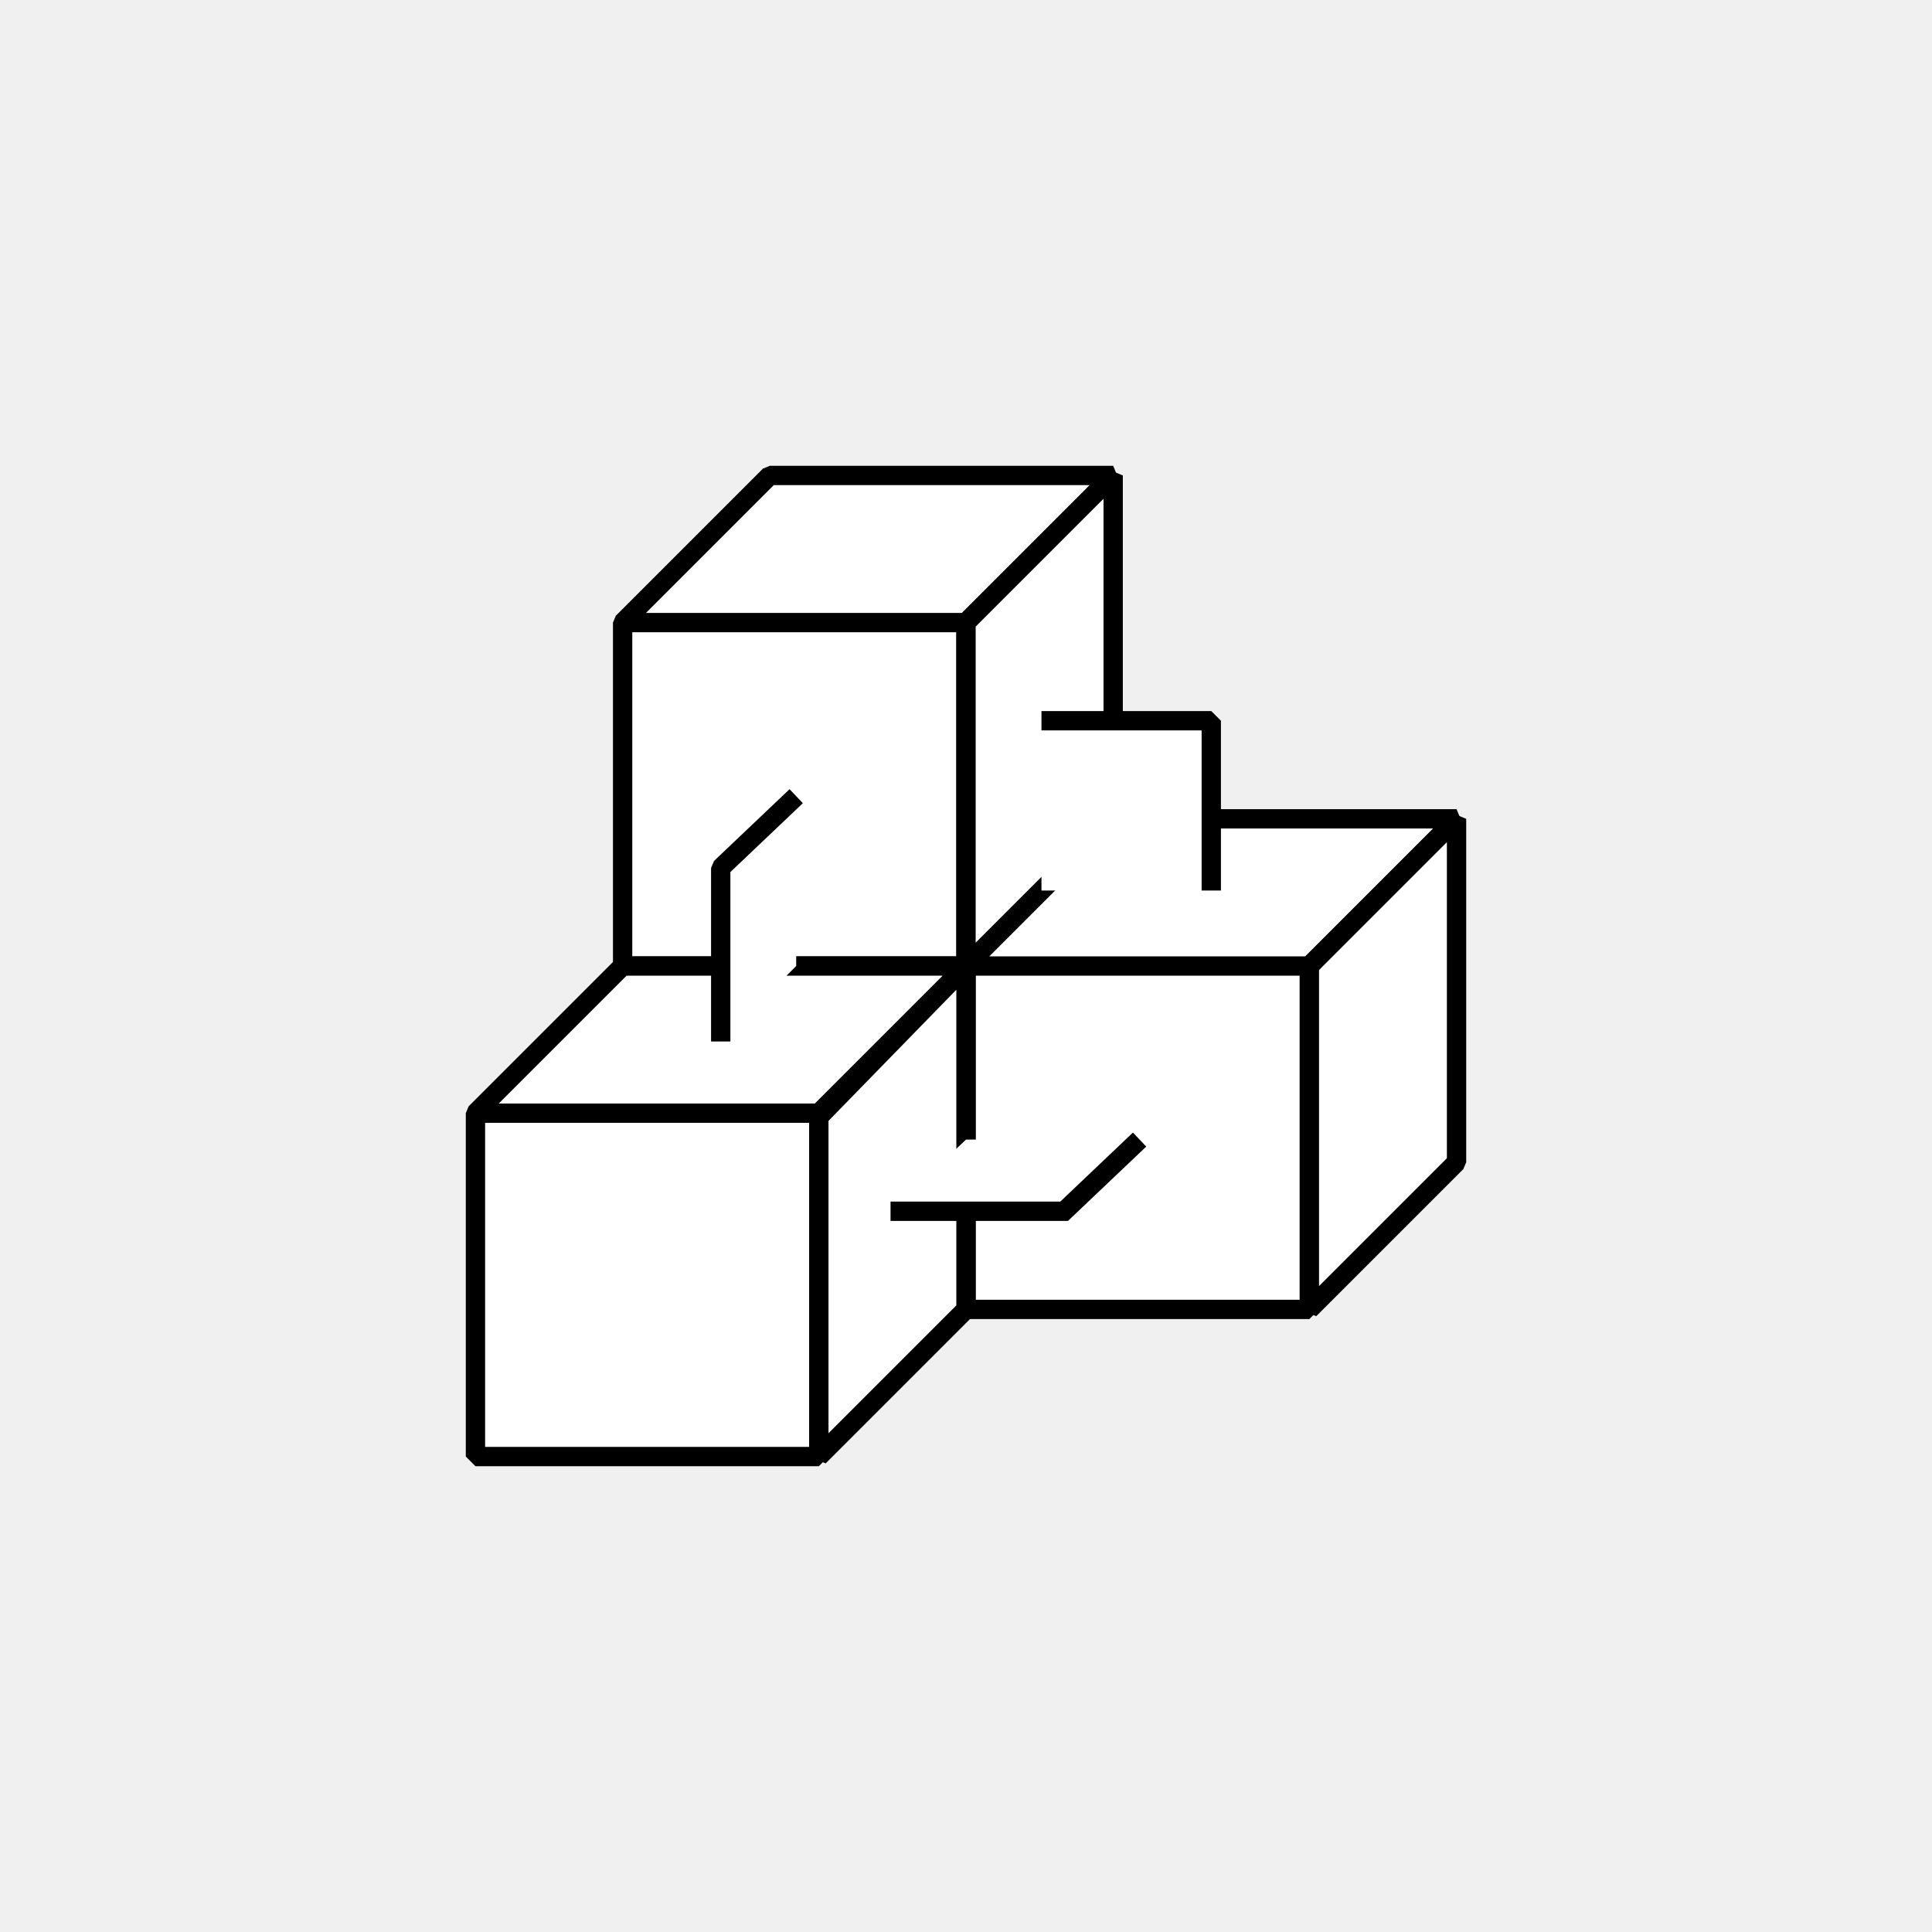
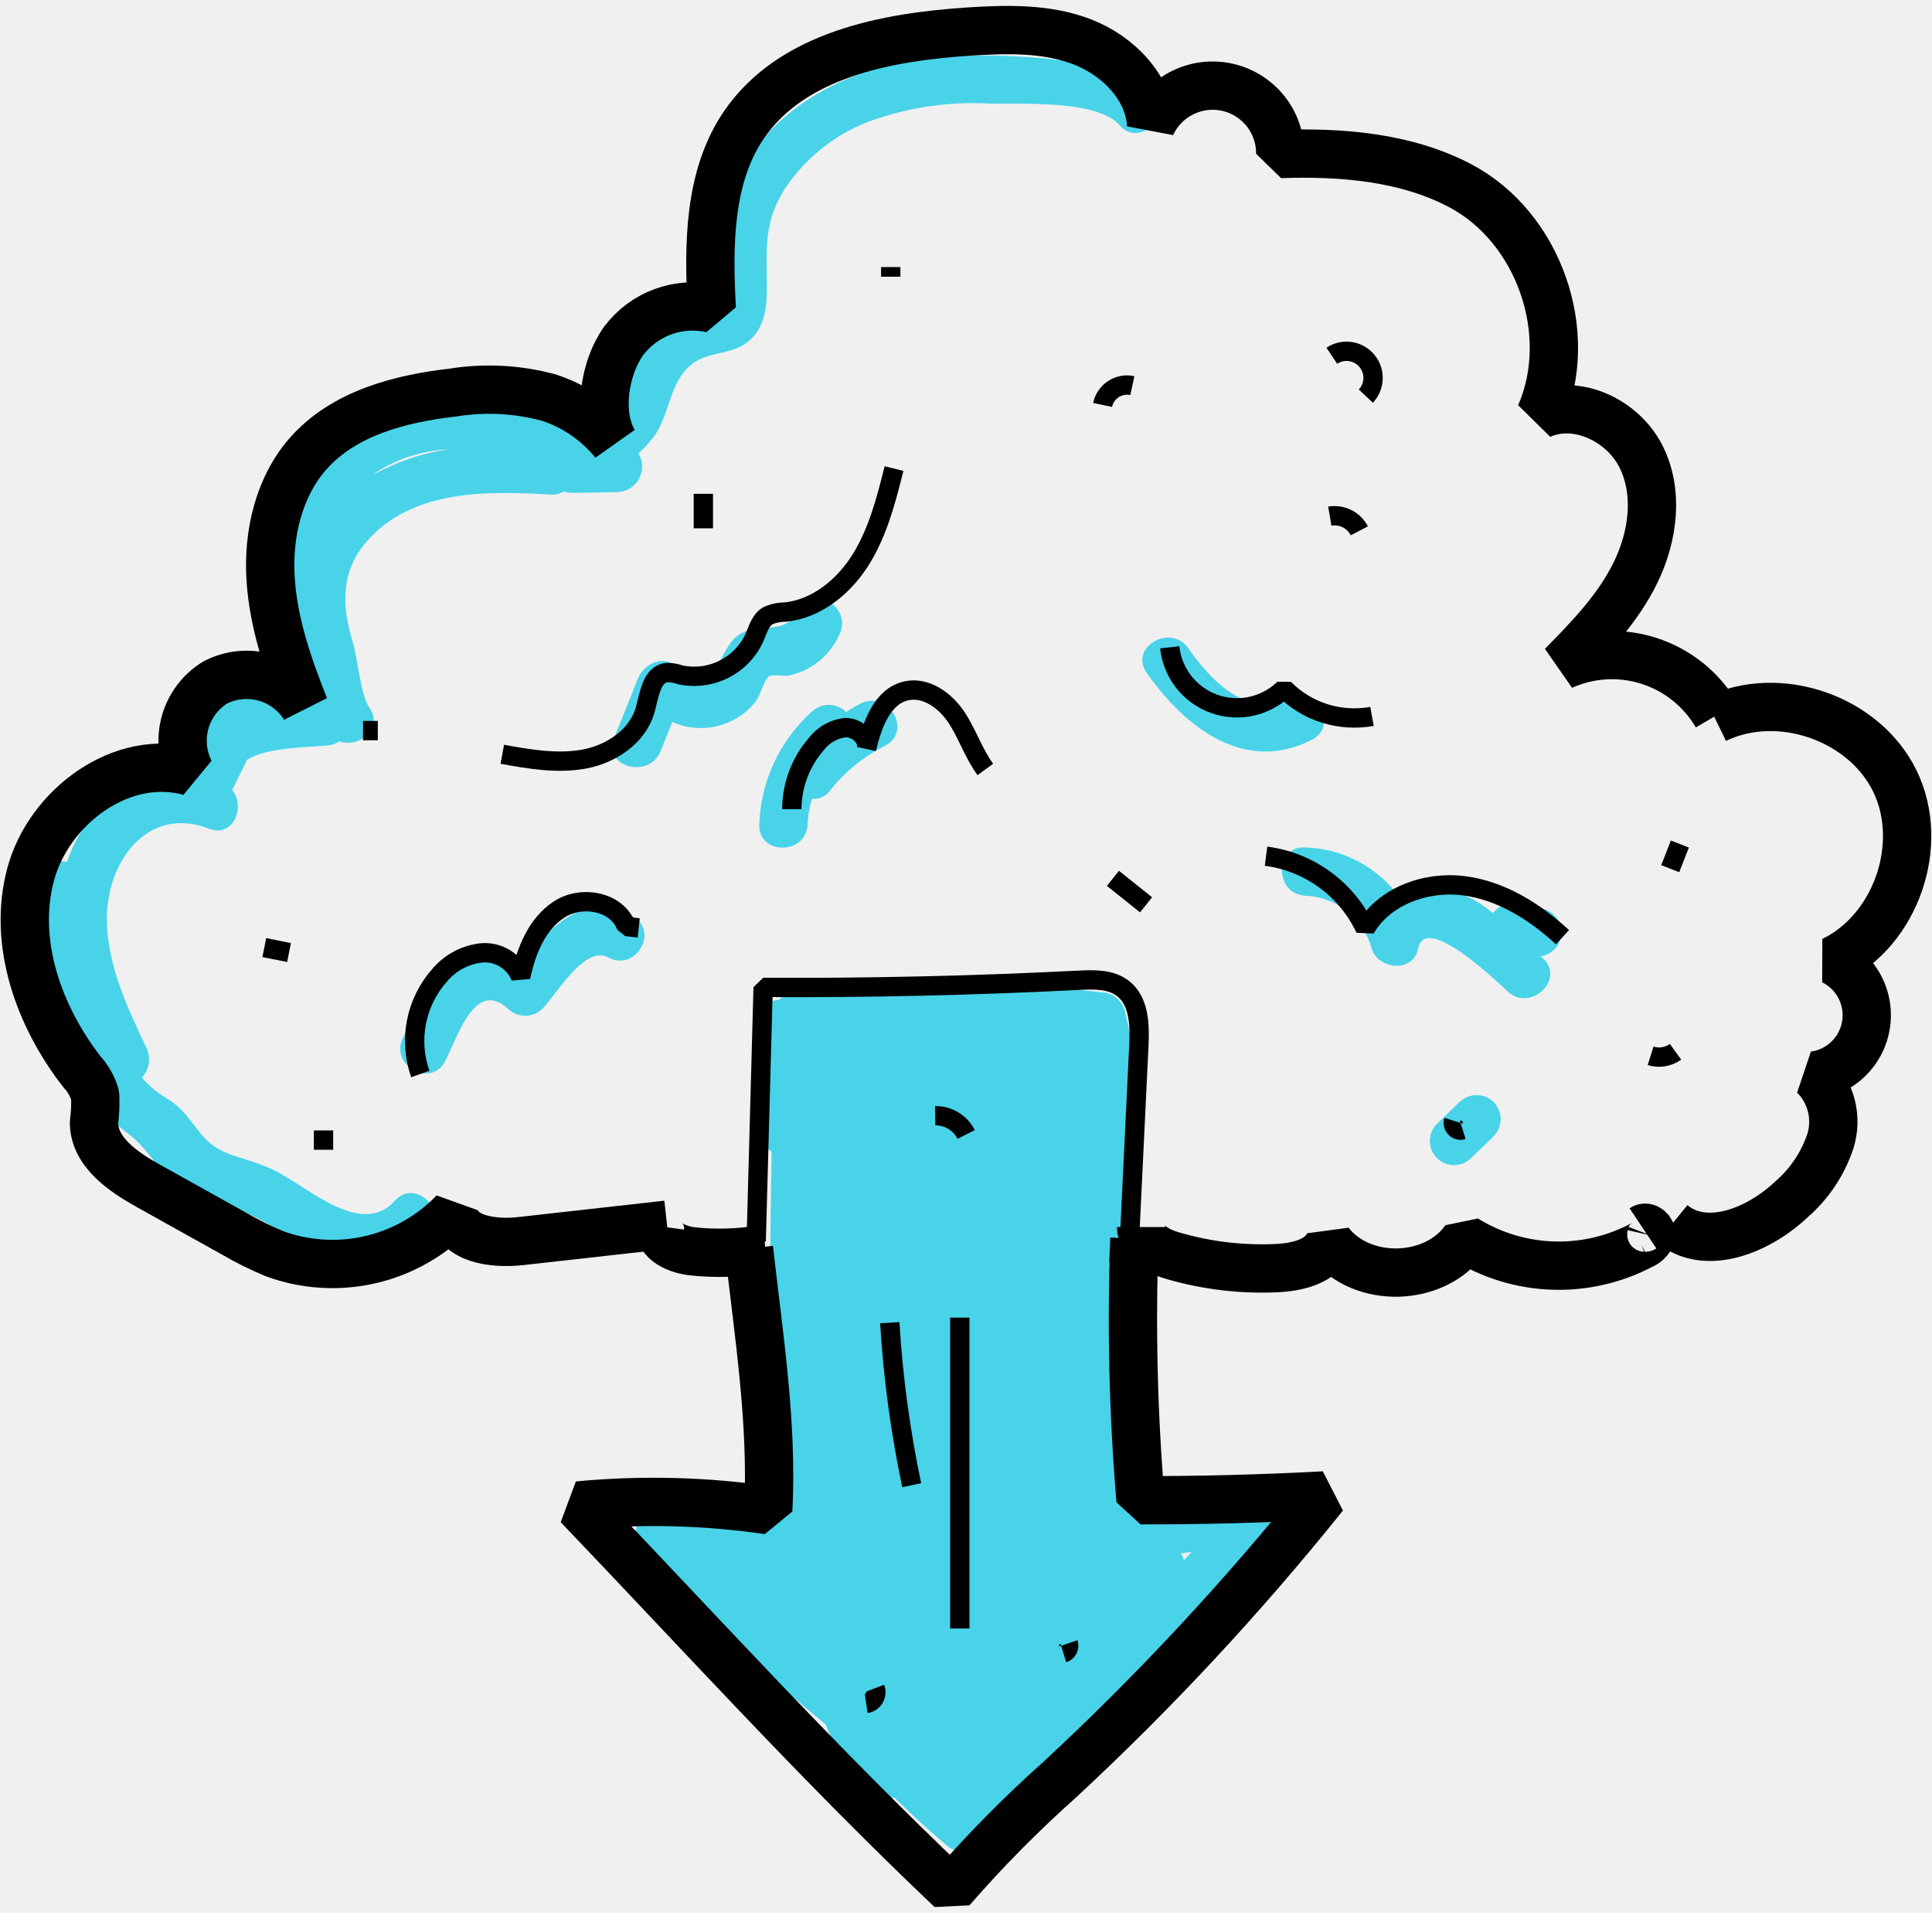
- <svg xmlns="http://www.w3.org/2000/svg" viewBox="0 0 512 512" stroke-width="1%">
-   <style>.st1{stroke:#000;stroke-miterlimit:0}.st1,.st2{fill:#fff}</style>
-   <path class="st1" d="M165 256h91v-91l39-39h-91l-39 39v91zm0-91h91-91z" />
-   <path class="st1" d="M295 126v91l-39 39v-91zm-39 221h91v-91l39-39h-91l-39 39v91zm0-91h91-91z" />
-   <path class="st1" d="M386 217v91l-39 39v-91zM126 386h91v-91l39-39h-91l-39 39v91zm0-91h91-91z" />
-   <path class="st1" d="M256 256v91l-39 39v-90z" />
-   <path class="st2" d="M191 276v-46l20-19v45z" />
-   <path class="st1" d="M211 211l-20 19v46" />
-   <g>
-     <path class="st2" d="M276 191h45v45h-45z" />
-     <path class="st1" d="M276 191h45v45" />
-   </g>
-   <g>
-     <path class="st2" d="M302 302l-20 19h-46l20-19z" />
-     <path fill="none" stroke="#000" stroke-miterlimit="10" d="M302 302l-20 19h-46" />
-   </g>
+ <svg xmlns="http://www.w3.org/2000/svg" width="200" height="198" viewBox="0 0 200 198" fill="none">
+   <path d="M65.47 94.83C60.36 92.1 57.22 95.89 54.12 99.33C52.33 98.13 50.32 97.45 48.12 98.33C44.78 99.73 43.29 104.46 41.75 107.33C40.21 110.2 44.57 112.7 46.07 109.85C47.4 107.34 49.14 101.26 52.6 104.42C53.075 104.878 53.71 105.134 54.37 105.134C55.03 105.134 55.665 104.878 56.14 104.42C57.53 103.02 60.53 97.78 62.94 99.08C65.78 100.67 68.31 96.35 65.47 94.83Z" fill="#48D3E9" />
+   <path d="M119.42 9.41C117.42 7.02 114.55 6.81 111.58 6.46C106.753 5.762 101.866 5.574 97 5.9C89.55 6.62 82.41 9.59 77.85 15.75C75.927 18.274 74.706 21.262 74.31 24.41C74.238 26 74.272 27.594 74.41 29.18C74.41 31.81 74.2 31.09 72.09 31.42C70.754 31.635 69.497 32.196 68.445 33.047C67.392 33.897 66.58 35.009 66.09 36.27C65.21 38.16 64.97 40.27 63.75 41.99C63.373 42.518 62.937 43.001 62.45 43.43C62.254 43.153 61.999 42.923 61.702 42.758C61.406 42.593 61.076 42.496 60.738 42.475C60.399 42.454 60.06 42.509 59.745 42.636C59.431 42.763 59.149 42.959 58.92 43.21C50.42 41.03 40.75 40.05 33.85 46.53C26.51 53.43 27.85 63.95 31.48 72.36L30.2 72.51C29.778 71.732 29.102 71.122 28.285 70.781C27.468 70.441 26.559 70.391 25.71 70.64C23.57 71.24 22.23 73.48 21.2 75.73C20.02 76.91 19.343 78.501 19.31 80.17C16.758 80.129 14.253 80.861 12.124 82.269C9.995 83.677 8.341 85.695 7.38 88.06C7.21 88.45 7.08 88.83 6.94 89.22C6.587 89.124 6.216 89.112 5.858 89.186C5.499 89.26 5.163 89.417 4.877 89.645C4.591 89.873 4.362 90.165 4.21 90.498C4.057 90.831 3.986 91.194 4 91.56C3.937 94.999 4.472 98.424 5.58 101.68C6.377 105.192 7.523 108.615 9 111.9C9.88 114.062 11.344 115.935 13.23 117.31C15.04 118.66 15.72 120.13 17.33 121.66C18.894 122.929 20.712 123.849 22.66 124.36C26.13 125.57 28.75 127.31 31.98 128.99C36.1 131.14 41.09 131.53 44.41 127.82C46.55 125.43 43.02 121.88 40.87 124.28C37.31 128.28 31.5 122.49 28.08 120.98C26.75 120.39 25.35 119.98 23.98 119.54C21.48 118.63 20.98 117.54 19.37 115.54C18.716 114.738 17.924 114.061 17.03 113.54C16.155 112.994 15.366 112.32 14.69 111.54C15.058 111.144 15.302 110.648 15.39 110.115C15.479 109.582 15.41 109.034 15.19 108.54C13.11 104.1 10.81 99.34 11.09 94.3C11.41 88.69 15.58 83.42 21.62 85.77C24.15 86.77 25.46 83.48 24.03 81.77L25.58 78.63C27.79 77.27 32.29 77.35 34 77.15C34.404 77.099 34.791 76.955 35.13 76.73C37.13 77.47 39.75 75.41 38.24 73.26C37.34 71.97 37.01 68.12 36.53 66.51C35.35 62.65 35.25 59.13 38 56C42.68 50.65 50.47 50.8 57 51.19C57.483 51.227 57.966 51.112 58.38 50.86C58.661 50.967 58.959 51.021 59.26 51.02L64 50.93C64.453 50.901 64.89 50.756 65.27 50.508C65.65 50.261 65.96 49.92 66.17 49.518C66.38 49.116 66.483 48.667 66.469 48.214C66.455 47.76 66.325 47.318 66.09 46.93C66.632 46.441 67.131 45.906 67.58 45.33C69.03 43.44 69.16 41.1 70.33 39.18C72.54 35.54 75.87 37.48 78.14 34.65C79.39 33.11 79.4 31.05 79.38 29.17C79.33 25.56 79.16 22.87 81.17 19.66C83.204 16.546 86.137 14.126 89.58 12.72C93.675 11.159 98.054 10.477 102.43 10.72C105.77 10.78 113.65 10.34 115.89 12.95C118 15.39 121.5 11.84 119.42 9.41ZM38.55 49.18C38.8 49 39.03 48.82 39.3 48.65C41.48 47.355 43.946 46.616 46.48 46.5C43.694 46.899 41.006 47.807 38.55 49.18V49.18Z" fill="#48D3E9" />
+   <path d="M82.62 63.17C81.25 66.04 78.26 64.17 76.2 65.92C74.14 67.67 73.85 73.06 70.2 69.16C68.79 67.66 66.68 68.62 66.02 70.27L63.57 76.4C62.37 79.4 67.21 80.68 68.39 77.73L69.59 74.73C71.039 75.373 72.657 75.525 74.201 75.164C75.744 74.803 77.127 73.949 78.14 72.73C78.68 72.1 79.05 70.44 79.61 70C79.9 69.77 81.18 70 81.61 69.93C82.764 69.694 83.844 69.186 84.763 68.448C85.681 67.711 86.41 66.766 86.89 65.69C88.32 62.81 84 60.27 82.62 63.17Z" fill="#48D3E9" />
+   <path d="M89.1 72.82C88.582 73.085 88.078 73.375 87.59 73.69C87.13 73.235 86.514 72.972 85.868 72.955C85.221 72.938 84.592 73.169 84.11 73.6C82.445 75.078 81.097 76.879 80.15 78.894C79.203 80.908 78.675 83.095 78.6 85.32C78.46 88.54 83.46 88.53 83.6 85.32C83.641 84.425 83.792 83.538 84.05 82.68C84.371 82.71 84.695 82.664 84.996 82.546C85.297 82.428 85.565 82.241 85.78 82C87.341 79.978 89.337 78.334 91.62 77.19C94.5 75.69 92 71.37 89.1 72.82Z" fill="#48D3E9" />
+   <path d="M133.28 72.25C129.03 74.43 125.21 70.25 123.02 67.1C121.19 64.49 116.85 66.98 118.7 69.63C122.61 75.22 128.81 80.15 135.8 76.57C138.67 75.1 136.14 70.79 133.28 72.25Z" fill="#48D3E9" />
+   <path d="M159.79 94.07L157.24 93.52C156.741 93.414 156.223 93.451 155.745 93.628C155.267 93.805 154.849 94.115 154.54 94.52C152.92 93.107 150.921 92.199 148.79 91.91C147.414 91.812 146.04 92.133 144.85 92.83C143.723 91.292 142.259 90.032 140.572 89.145C138.884 88.257 137.016 87.767 135.11 87.71C131.9 87.53 131.91 92.53 135.11 92.71C136.69 92.763 138.212 93.322 139.451 94.305C140.689 95.288 141.579 96.643 141.99 98.17C142.66 100.38 146.32 100.72 146.81 98.17C147.55 94.27 155.62 102.22 156.12 102.66C158.53 104.78 162.12 101.25 159.66 99.13L159.47 98.96C159.954 98.908 160.41 98.71 160.778 98.392C161.146 98.074 161.409 97.651 161.53 97.18C161.712 96.537 161.63 95.848 161.304 95.265C160.978 94.681 160.433 94.252 159.79 94.07V94.07Z" fill="#48D3E9" />
+   <path d="M154.63 114.06C154.155 113.602 153.52 113.346 152.86 113.346C152.2 113.346 151.565 113.602 151.09 114.06L148.75 116.32C148.518 116.552 148.333 116.828 148.207 117.132C148.082 117.436 148.017 117.761 148.017 118.09C148.017 118.419 148.082 118.744 148.207 119.048C148.333 119.352 148.518 119.628 148.75 119.86C148.982 120.092 149.258 120.277 149.562 120.403C149.866 120.528 150.191 120.593 150.52 120.593C150.849 120.593 151.174 120.528 151.478 120.403C151.782 120.277 152.058 120.092 152.29 119.86L154.63 117.6C155.091 117.126 155.348 116.491 155.348 115.83C155.348 115.169 155.091 114.534 154.63 114.06V114.06Z" fill="#48D3E9" />
+   <path d="M129.12 154.84L116.78 156.52C116.78 154.78 116.71 153.12 116.78 151.84C116.902 145.241 116.568 138.642 115.78 132.09C118.455 123.133 118.676 113.622 116.42 104.55C116.264 104.028 115.947 103.569 115.514 103.239C115.081 102.908 114.554 102.723 114.01 102.71C113.01 102.59 112.12 102.5 111.17 102.4C110.504 102.065 109.738 101.991 109.02 102.19C100.096 101.417 91.116 101.594 82.23 102.72C81.632 102.784 81.076 103.056 80.66 103.49C80.032 103.516 79.437 103.774 78.988 104.213C78.539 104.653 78.269 105.243 78.23 105.87C77.977 109.815 78.192 113.776 78.87 117.67C78.91 117.984 79.021 118.285 79.194 118.55C79.367 118.815 79.598 119.037 79.87 119.2C79.783 126.113 79.69 133.023 79.59 139.93C79.569 140.306 79.642 140.681 79.802 141.022C79.963 141.362 80.206 141.657 80.51 141.88C79.859 146.745 79.702 151.663 80.04 156.56L79.82 157.01C76.21 157.003 72.605 156.745 69.03 156.24C67.03 155.95 64.91 157.88 66.2 159.91C67.375 161.762 68.981 163.303 70.88 164.4C70.961 164.838 71.165 165.244 71.47 165.57C75.873 170.151 80.548 174.462 85.47 178.48C86.515 181.2 88.236 183.609 90.47 185.48C90.763 185.716 91.102 185.889 91.465 185.987C91.828 186.085 92.208 186.107 92.58 186.05C94.34 187.79 96.16 189.46 98.06 191.05C99.42 192.19 101.77 191.91 102.24 189.94C102.32 189.61 102.42 189.28 102.51 188.94C112.65 179.373 122.357 169.373 131.63 158.94C133.33 157 131.54 154.51 129.12 154.84ZM122.57 161.48C122.491 161.233 122.38 160.998 122.24 160.78L123.34 160.63L122.57 161.48Z" fill="#48D3E9" />
+   <path d="M177.58 74.44C184.13 71.25 192.98 74.31 196.16 80.85C199.34 87.39 196.29 96.25 189.74 99.43C190.949 100.028 191.934 100.997 192.551 102.197C193.168 103.396 193.383 104.761 193.166 106.092C192.949 107.423 192.311 108.649 191.345 109.59C190.379 110.532 189.136 111.138 187.8 111.32C188.674 112.19 189.294 113.283 189.59 114.48C189.886 115.677 189.848 116.933 189.48 118.11C188.708 120.432 187.326 122.504 185.48 124.11C182.14 127.29 176.68 129.59 173.1 126.68" stroke="black" stroke-width="5" stroke-linejoin="bevel" />
+   <path d="M69.05 126.76L53.86 128.46C51.07 128.77 47.21 128.26 47 125.46C44.654 127.905 41.647 129.614 38.345 130.378C35.044 131.141 31.591 130.927 28.41 129.76C26.943 129.152 25.52 128.444 24.15 127.64L15.43 122.78C12.76 121.3 9.74 119.25 9.73 116.19C9.854 115.249 9.894 114.298 9.85 113.35C9.586 112.449 9.117 111.62 8.48 110.93C4 105.16 1.29 97.55 3.17 90.51C5.05 83.47 12.66 77.87 19.67 79.87C18.865 78.285 18.687 76.455 19.17 74.745C19.654 73.034 20.764 71.569 22.28 70.64C23.859 69.823 25.687 69.631 27.402 70.101C29.116 70.572 30.59 71.671 31.53 73.18C29.82 68.89 28.29 64.47 28.01 59.87C27.73 55.27 28.85 50.42 31.89 46.96C35.56 42.79 41.36 41.26 46.89 40.63C50.196 40.099 53.577 40.277 56.81 41.15C59.469 42.013 61.821 43.628 63.58 45.8C61.79 42.88 62.58 38.02 64.58 35.26C65.617 33.89 67.027 32.848 68.641 32.259C70.255 31.67 72.004 31.559 73.68 31.94C73.34 25.38 73.32 18.31 77.04 12.88C82 5.68 91.69 3.82 100.4 3.26C104.33 3.01 108.4 2.92 112.06 4.34C115.72 5.76 118.95 9.01 119.17 12.94C119.839 11.483 120.989 10.3 122.426 9.589C123.862 8.878 125.5 8.682 127.064 9.033C128.628 9.385 130.025 10.262 131.019 11.519C132.014 12.776 132.548 14.337 132.53 15.94C138.88 15.72 145.53 16.26 151.14 19.21C159.31 23.5 163.14 34.5 159.45 42.94C163.21 41.23 167.97 43.51 169.85 47.2C171.73 50.89 171.16 55.44 169.34 59.2C167.52 62.96 164.62 65.96 161.71 68.91C164.538 67.635 167.738 67.453 170.693 68.398C173.648 69.344 176.147 71.35 177.71 74.03" stroke="black" stroke-width="5" stroke-linejoin="bevel" />
+   <path d="M118.13 127C118.13 128.63 119.95 129.58 121.52 130C124.997 131.004 128.615 131.426 132.23 131.25C134.35 131.14 136.82 130.56 137.63 128.6C140.97 132.91 148.57 132.71 151.68 128.24C154.402 129.93 157.518 130.878 160.72 130.99C163.921 131.102 167.097 130.375 169.93 128.88C170.158 128.793 170.364 128.659 170.537 128.487C170.709 128.315 170.843 128.108 170.93 127.88C171.04 127.4 170.47 126.88 170.08 127.14" stroke="black" stroke-width="5" stroke-linejoin="bevel" />
+   <path d="M68.34 126.93C68.13 128.48 70.09 129.33 71.64 129.51C74.079 129.779 76.543 129.702 78.96 129.28L77.53 129.23C78.53 138.08 80 147.41 79.53 156.31C73.013 155.362 66.406 155.198 59.85 155.82C72.85 169.41 84.85 182.66 98.47 195.57C101.967 191.544 105.718 187.747 109.7 184.2C119.534 175.079 128.682 165.246 137.07 154.78C130.75 155.12 124.417 155.287 118.07 155.28C117.31 146.278 117.1 137.238 117.44 128.21L117.32 130.76" stroke="black" stroke-width="5" stroke-linejoin="bevel" />
+   <path d="M78.28 128.48L79 102.2C89.887 102.26 100.773 102.013 111.66 101.46C113.25 101.38 114.99 101.33 116.25 102.31C117.95 103.62 118 106.12 117.89 108.31L116.78 131.31" stroke="black" stroke-width="2" stroke-linejoin="bevel" />
+   <path d="M52 78.07C54.79 78.58 57.66 79.07 60.45 78.57C63.24 78.07 66 76.23 66.78 73.5C67.22 71.96 67.43 69.8 69.02 69.61C69.487 69.603 69.951 69.68 70.39 69.84C71.92 70.175 73.519 69.977 74.921 69.278C76.324 68.58 77.445 67.423 78.1 66C78.46 65.18 78.7 64.21 79.47 63.74C80.039 63.483 80.656 63.35 81.28 63.35C84.59 63.02 87.42 60.66 89.16 57.83C90.9 55 91.74 51.72 92.55 48.5" stroke="black" stroke-width="2" stroke-linejoin="bevel" />
+   <path d="M121.09 67C121.229 68.306 121.732 69.546 122.542 70.579C123.352 71.613 124.436 72.397 125.671 72.844C126.906 73.29 128.241 73.38 129.525 73.104C130.809 72.827 131.988 72.195 132.93 71.28C134.1 72.461 135.54 73.34 137.125 73.84C138.711 74.34 140.394 74.446 142.03 74.15" stroke="black" stroke-width="2" stroke-linejoin="bevel" />
+   <path d="M161.75 97C158.87 94.35 155.38 92.15 151.49 91.67C147.6 91.19 143.3 92.74 141.33 96.12C140.387 94.107 138.952 92.364 137.157 91.053C135.362 89.742 133.265 88.905 131.06 88.62" stroke="black" stroke-width="2" stroke-linejoin="bevel" />
+   <path d="M43.51 111.16C42.9 109.433 42.764 107.574 43.115 105.777C43.467 103.98 44.294 102.309 45.51 100.94C46.618 99.627 48.191 98.796 49.9 98.62C50.746 98.559 51.589 98.768 52.308 99.218C53.027 99.667 53.584 100.333 53.9 101.12C54.46 98.43 55.57 95.63 57.9 94.12C60.23 92.61 63.9 93.3 64.84 95.9L66.12 96.04" stroke="black" stroke-width="2" stroke-linejoin="bevel" />
+   <path d="M114.14 41.91C114.21 41.576 114.345 41.259 114.538 40.978C114.731 40.696 114.978 40.456 115.264 40.27C115.55 40.084 115.871 39.956 116.206 39.895C116.542 39.833 116.886 39.838 117.22 39.91" stroke="black" stroke-width="2" stroke-linejoin="bevel" />
+   <path d="M102 79.64C100.78 77.97 100.14 75.95 99 74.23C97.86 72.51 95.86 71.06 93.84 71.5C91.32 72.05 90.29 75.02 89.7 77.5C89.92 76.33 88.7 75.28 87.5 75.31C86.91 75.378 86.341 75.564 85.825 75.858C85.31 76.152 84.859 76.547 84.5 77.02C82.874 78.886 81.976 81.275 81.97 83.75" stroke="black" stroke-width="2" stroke-linejoin="bevel" />
+   <path d="M115.21 90.91L118.64 93.65" stroke="black" stroke-width="2" stroke-linejoin="bevel" />
+   <path d="M150.48 116C150.439 116.131 150.435 116.27 150.467 116.403C150.5 116.536 150.568 116.658 150.665 116.755C150.762 116.852 150.884 116.92 151.017 116.953C151.15 116.985 151.289 116.981 151.42 116.94" stroke="black" stroke-width="2" stroke-linejoin="bevel" />
+   <path d="M170.87 109.28C171.303 109.417 171.762 109.45 172.21 109.377C172.658 109.304 173.083 109.127 173.45 108.86" stroke="black" stroke-width="2" stroke-linejoin="bevel" />
+   <path d="M172.9 89.91L173.9 87.36" stroke="black" stroke-width="2" stroke-linejoin="bevel" />
+   <path d="M92.21 28.64V27.64" stroke="black" stroke-width="2" stroke-linejoin="bevel" />
+   <path d="M72.81 54.68V51.11" stroke="black" stroke-width="2" stroke-linejoin="bevel" />
+   <path d="M39.11 75.62H37.58" stroke="black" stroke-width="2" stroke-linejoin="bevel" />
+   <path d="M29.92 98.59L27.36 98.08" stroke="black" stroke-width="2" stroke-linejoin="bevel" />
+   <path d="M33.49 117V119" stroke="black" stroke-width="2" stroke-linejoin="bevel" />
+   <path d="M96.81 115.48C97.473 115.47 98.126 115.647 98.693 115.99C99.26 116.333 99.72 116.828 100.02 117.42" stroke="black" stroke-width="2" stroke-linejoin="bevel" />
+   <path d="M92.11 136.9C92.451 142.555 93.21 148.177 94.38 153.72" stroke="black" stroke-width="2" stroke-linejoin="bevel" />
+   <path d="M99.36 136.38V168.55" stroke="black" stroke-width="2" stroke-linejoin="bevel" />
+   <path d="M110.59 170.09C110.624 170.189 110.638 170.294 110.631 170.398C110.623 170.503 110.595 170.605 110.547 170.698C110.5 170.792 110.434 170.874 110.354 170.942C110.273 171.009 110.18 171.059 110.08 171.09" stroke="black" stroke-width="2" stroke-linejoin="bevel" />
+   <path d="M90.59 174.73C90.653 174.894 90.679 175.071 90.665 175.247C90.651 175.422 90.598 175.592 90.51 175.745C90.422 175.897 90.301 176.028 90.155 176.128C90.01 176.227 89.844 176.293 89.67 176.32" stroke="black" stroke-width="2" stroke-linejoin="bevel" />
+   <path d="M137.87 36.82C138.433 36.446 139.113 36.292 139.782 36.388C140.45 36.484 141.06 36.822 141.495 37.339C141.931 37.856 142.16 38.514 142.141 39.19C142.121 39.865 141.854 40.509 141.39 41" stroke="black" stroke-width="2" stroke-linejoin="bevel" />
+   <path d="M137.66 53.42C138.265 53.317 138.888 53.408 139.438 53.681C139.988 53.955 140.437 54.395 140.72 54.94" stroke="black" stroke-width="2" stroke-linejoin="bevel" />
</svg>
